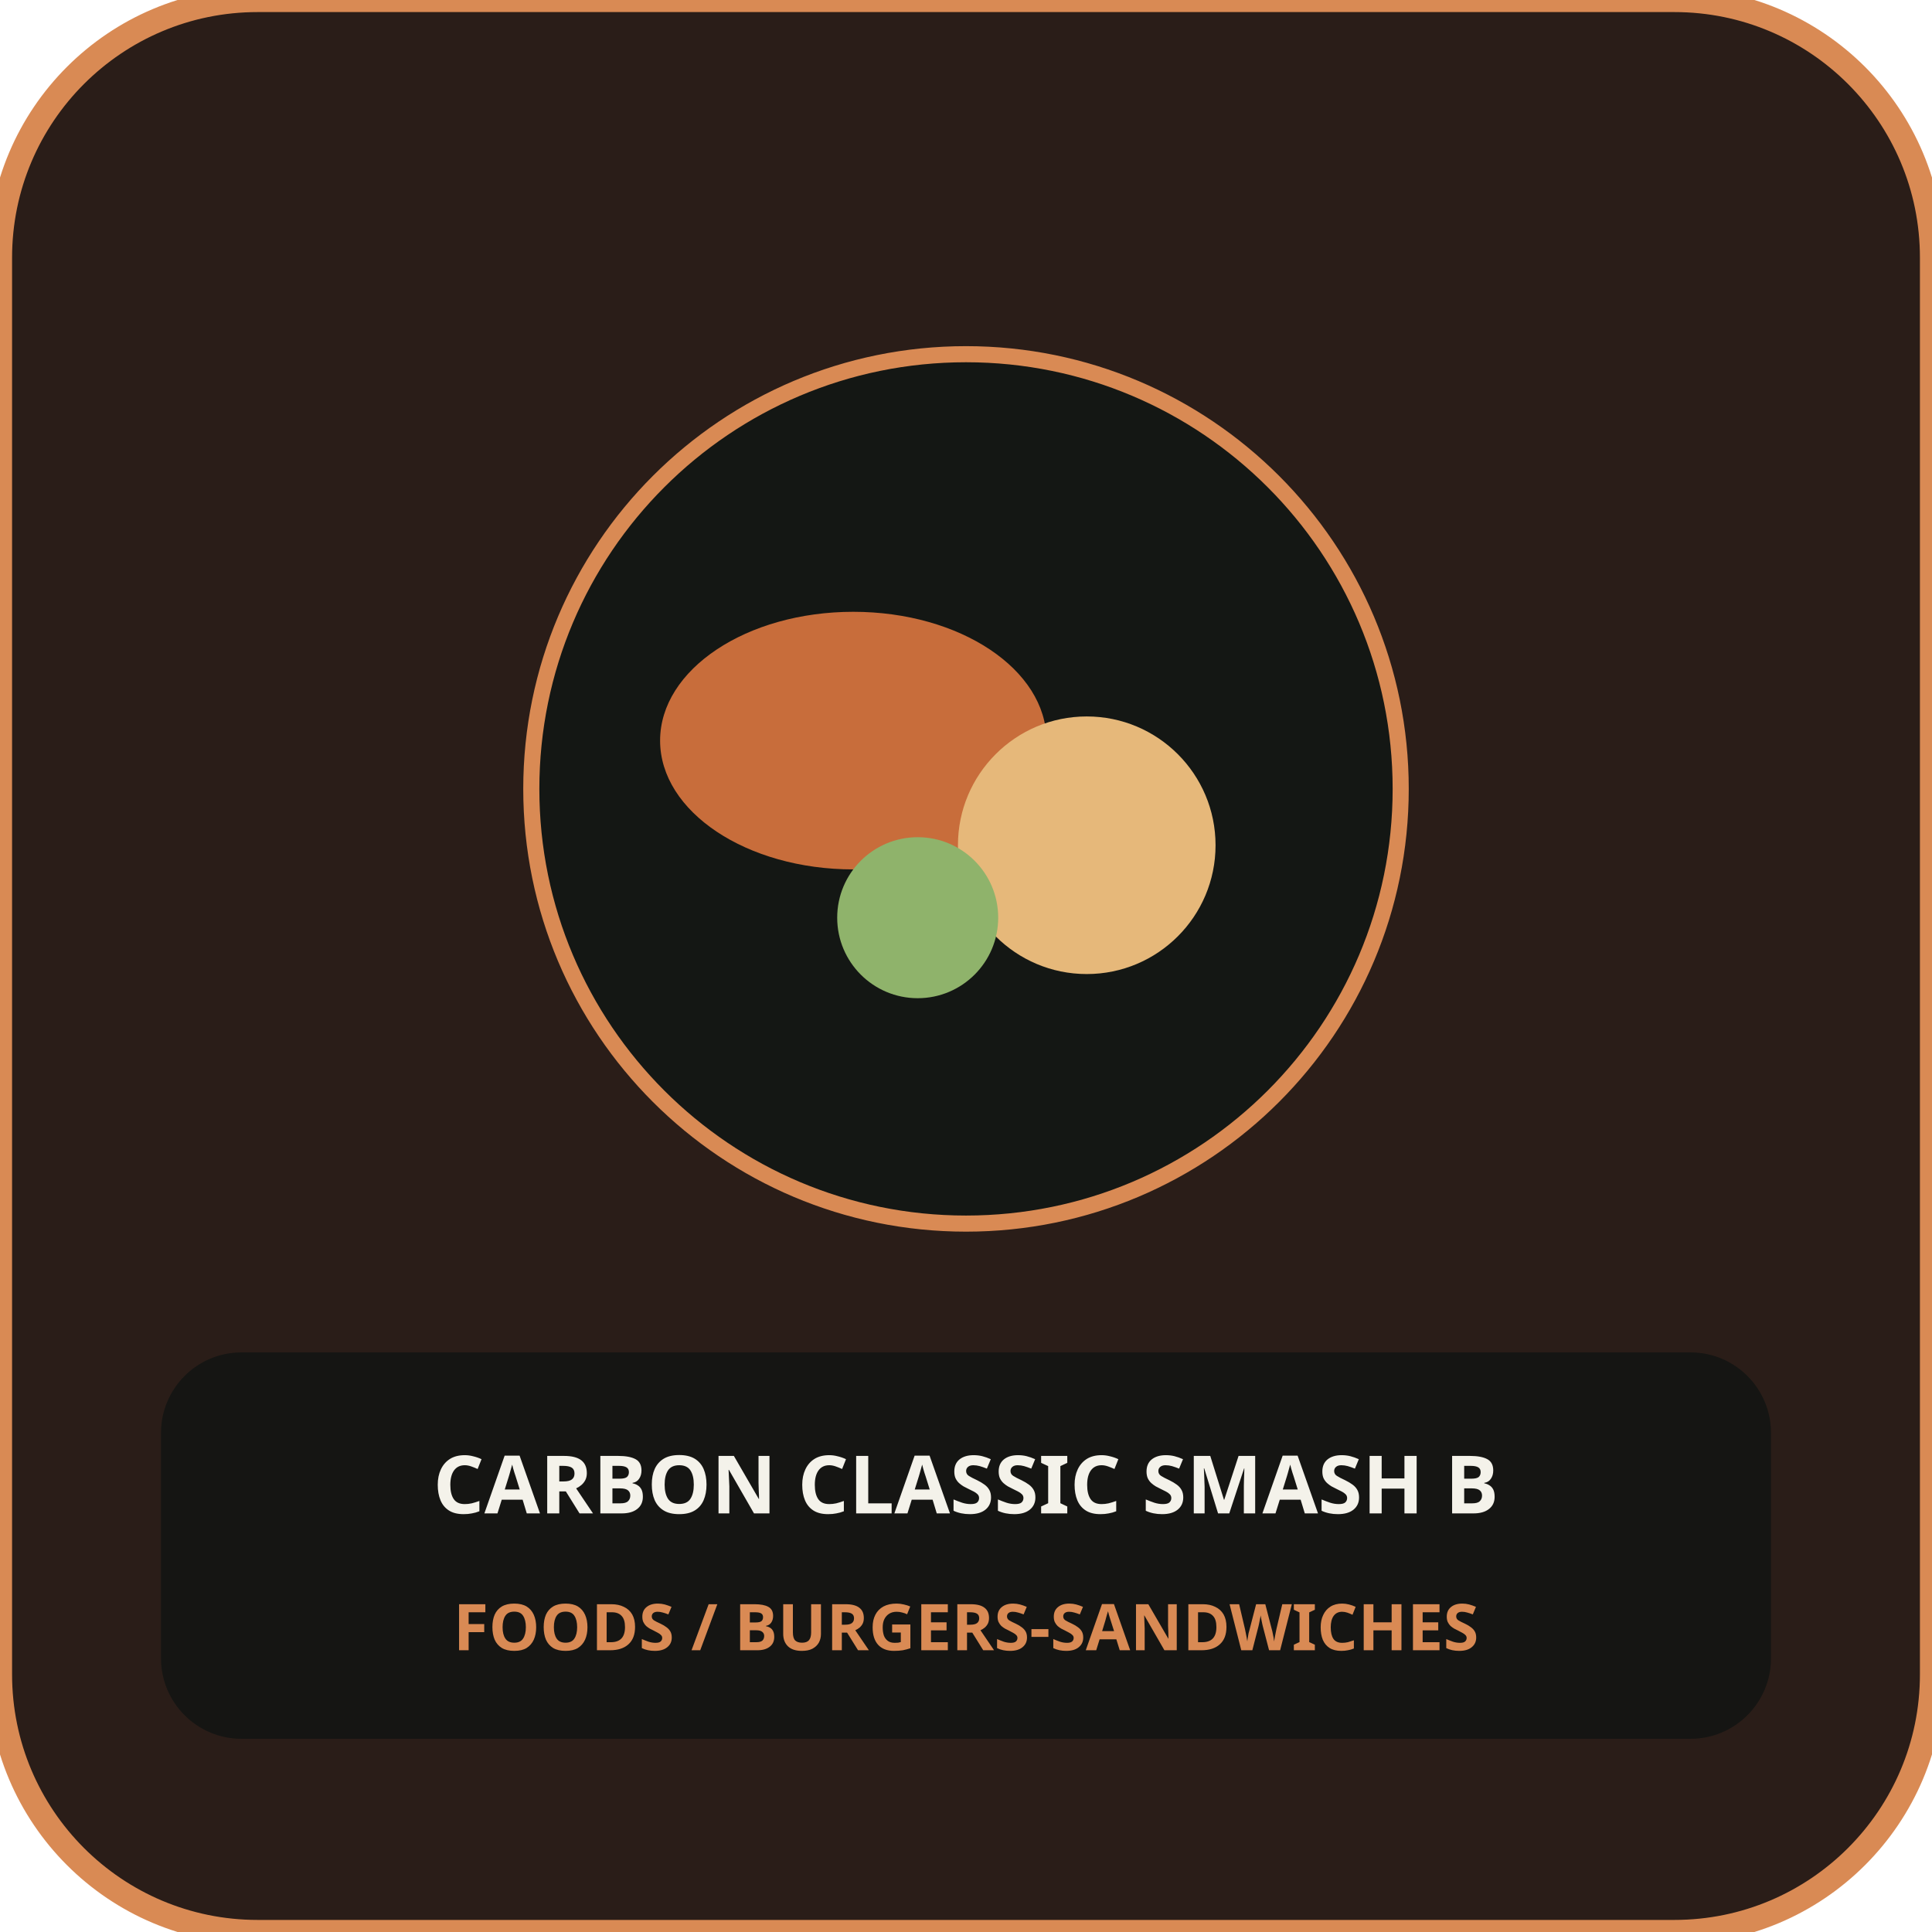
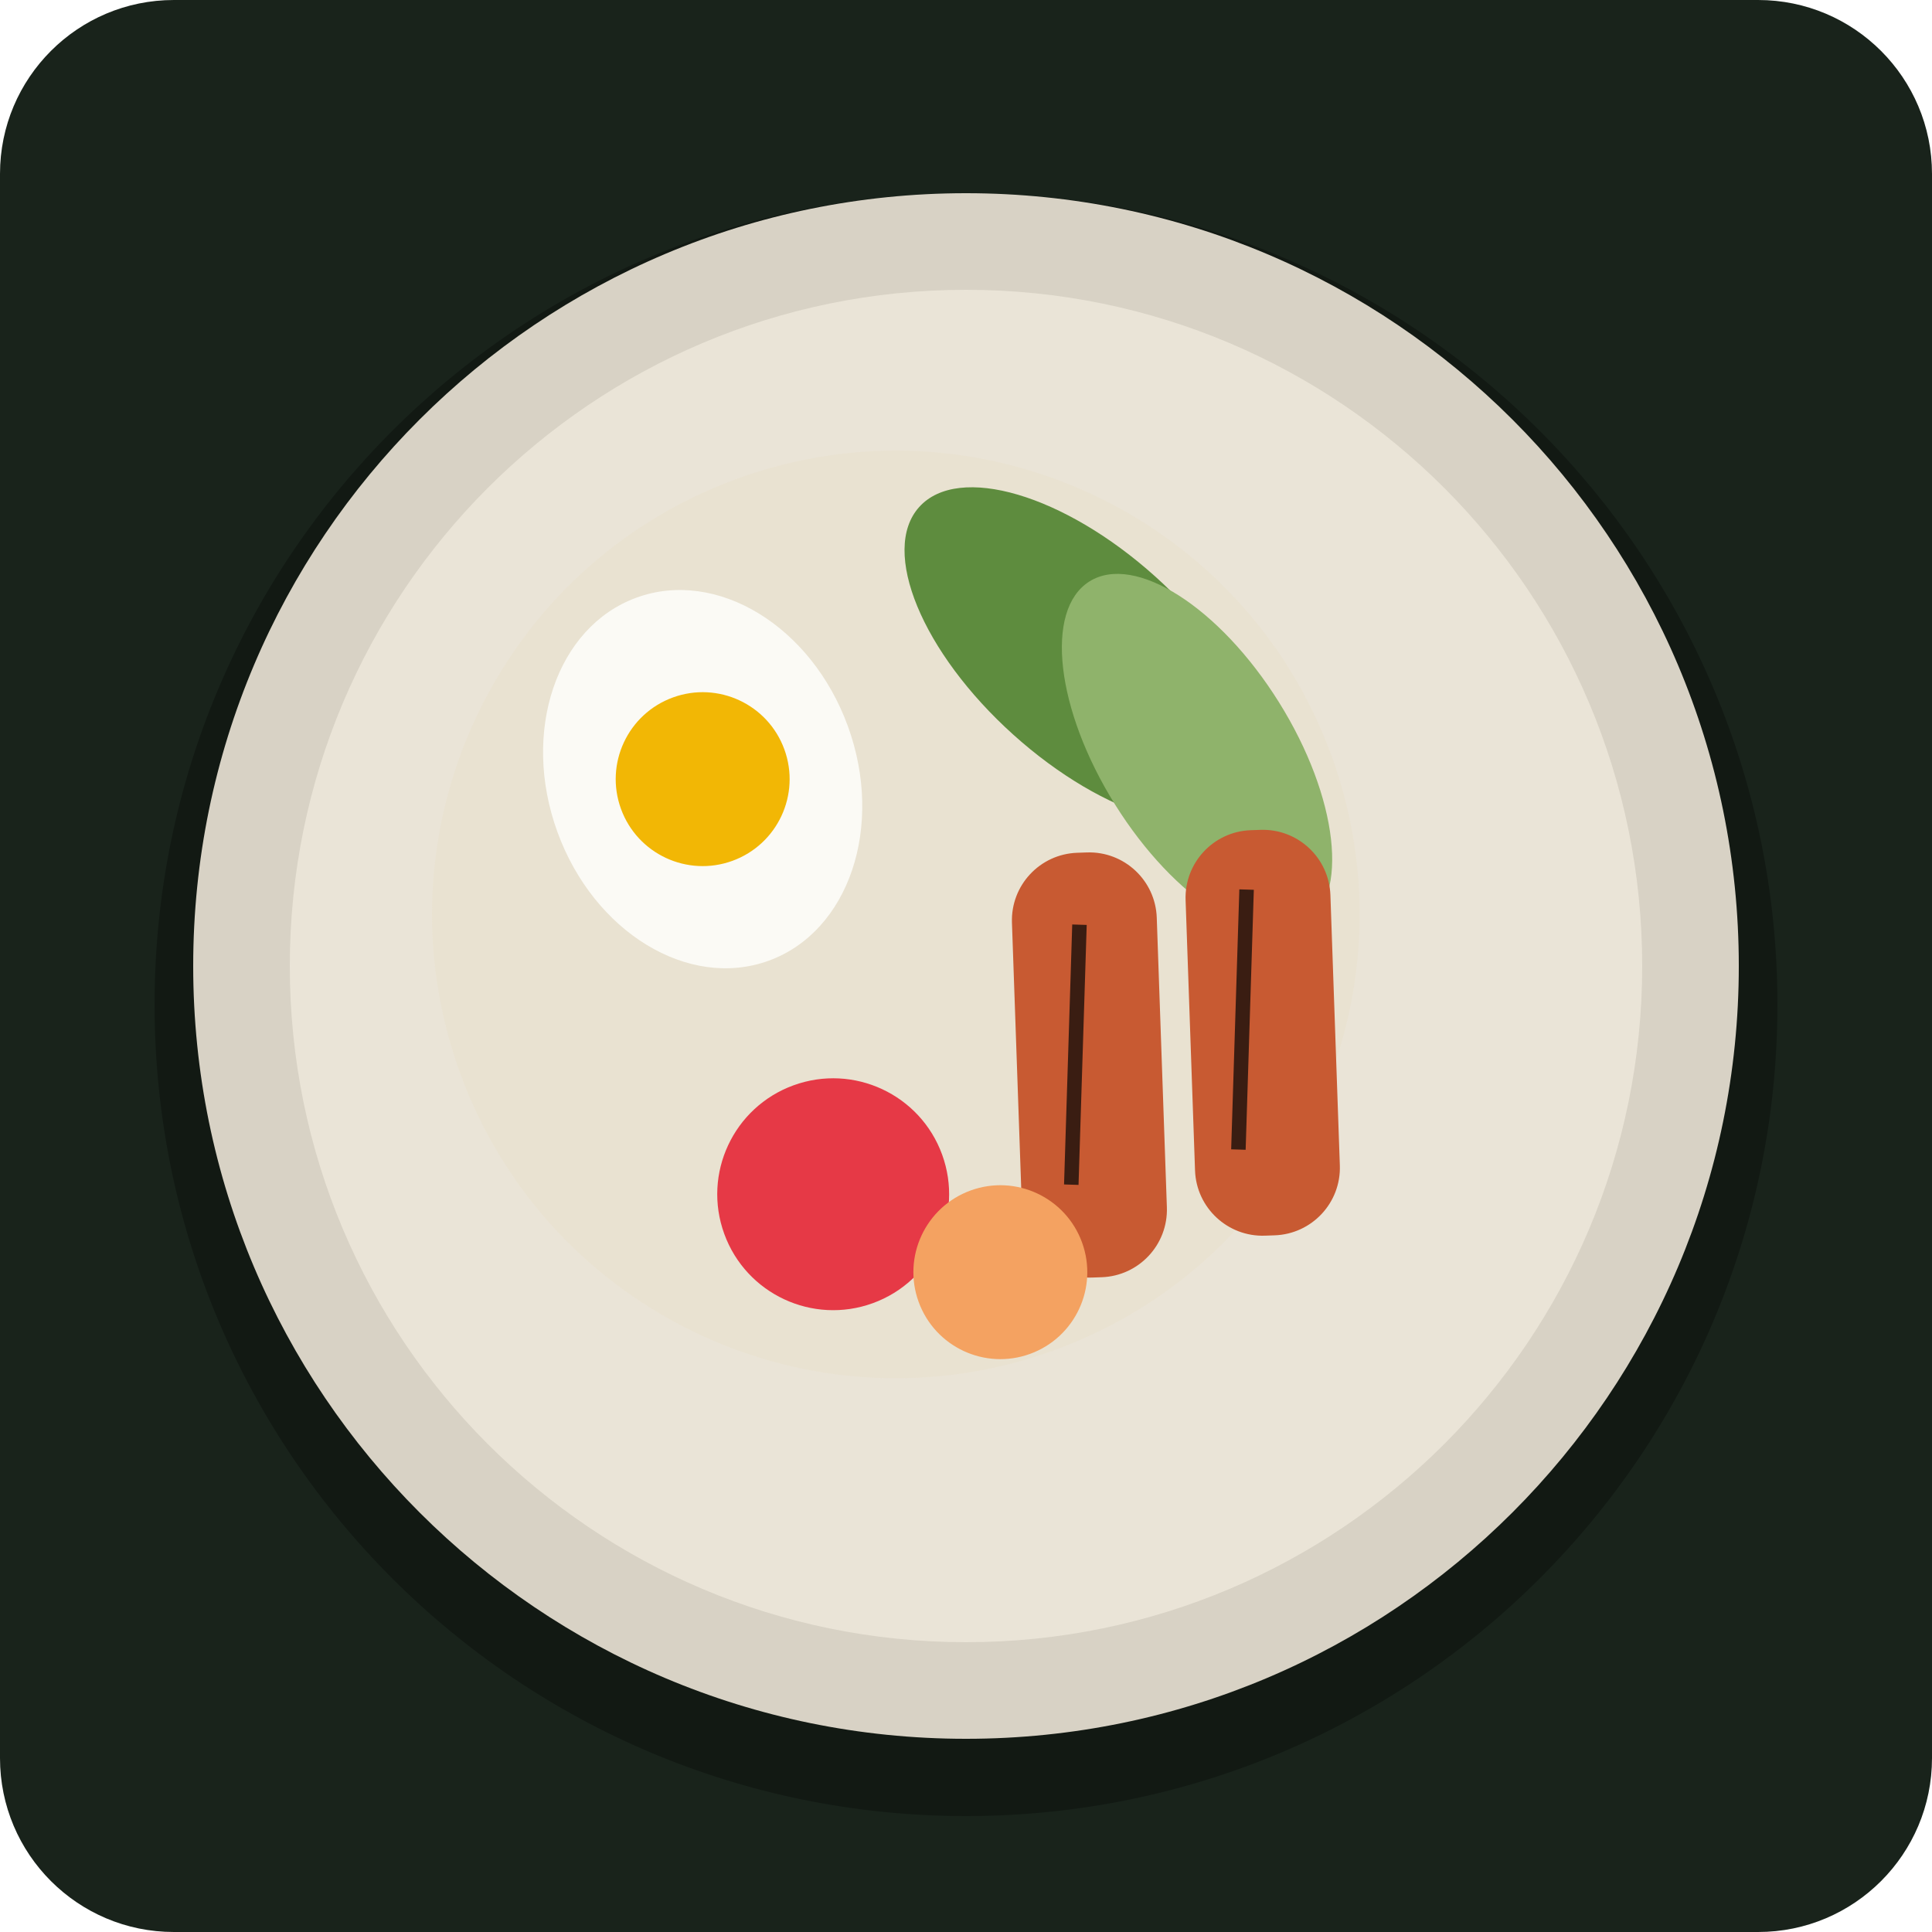
- <svg xmlns="http://www.w3.org/2000/svg" viewBox="0 0 240 240" width="240" height="240">
-   <rect width="240" height="240" rx="32" fill="#2A1D18" stroke="#D98A54" stroke-width="3" />
-   <circle cx="120" cy="98" r="54" fill="#141714" stroke="#D98A54" stroke-width="2" />
-   <ellipse cx="106" cy="92" rx="24" ry="16" fill="#C86D3B" />
-   <circle cx="135" cy="105" r="16" fill="#E6B87A" />
-   <circle cx="114" cy="114" r="10" fill="#8FB36B" />
-   <rect x="20" y="168" width="200" height="48" rx="10" fill="#121412" opacity="0.88" />
-   <text x="120" y="188" text-anchor="middle" fill="#F4F2EA" font-family="sans-serif" font-size="10" font-weight="700">CARBON CLASSIC SMASH B</text>
-   <text x="120" y="205" text-anchor="middle" fill="#D98A54" font-family="sans-serif" font-size="8" font-weight="600">FOODS / BURGERS-SANDWICHES</text>
+ <svg xmlns="http://www.w3.org/2000/svg" viewBox="0 0 400 400">
+   <rect width="400" height="400" rx="36" fill="#19231B" />
+   <circle cx="200" cy="208" r="168" fill="#000000" fill-opacity="0.28" />
+   <circle cx="200" cy="200" r="160" fill="#D8D2C5" />
+   <circle cx="200" cy="200" r="140" fill="#EAE4D7" />
+   <g transform="rotate(70 200 200)">
+     <circle cx="185" cy="210" r="96" fill="#E9E2D0" fill-opacity="0.92" />
+     <ellipse cx="148" cy="155" rx="46" ry="22" fill="#5E8C3E" transform="rotate(-28 148 155)" />
+     <ellipse cx="175" cy="140" rx="42" ry="20" fill="#8FB36B" transform="rotate(-12 175 140)" />
+     <rect x="192" y="132" width="84" height="30" rx="14" fill="#C85A32" transform="rotate(18 234 147)" />
+     <rect x="184" y="168" width="88" height="30" rx="14" fill="#C85A32" transform="rotate(18 228 183)" />
+     <line x1="205" y1="140" x2="255" y2="160" stroke="#3A1D12" stroke-width="3" />
+     <line x1="200" y1="175" x2="250" y2="195" stroke="#3A1D12" stroke-width="3" />
+     <ellipse cx="145" cy="238" rx="40" ry="32" fill="#FBFAF5" />
+     <circle cx="145" cy="238" r="18" fill="#F2B705" />
+     <circle cx="235" cy="242" r="24" fill="#E63946" />
+     <circle cx="262" cy="215" r="18" fill="#F4A261" />
+   </g>
</svg>
